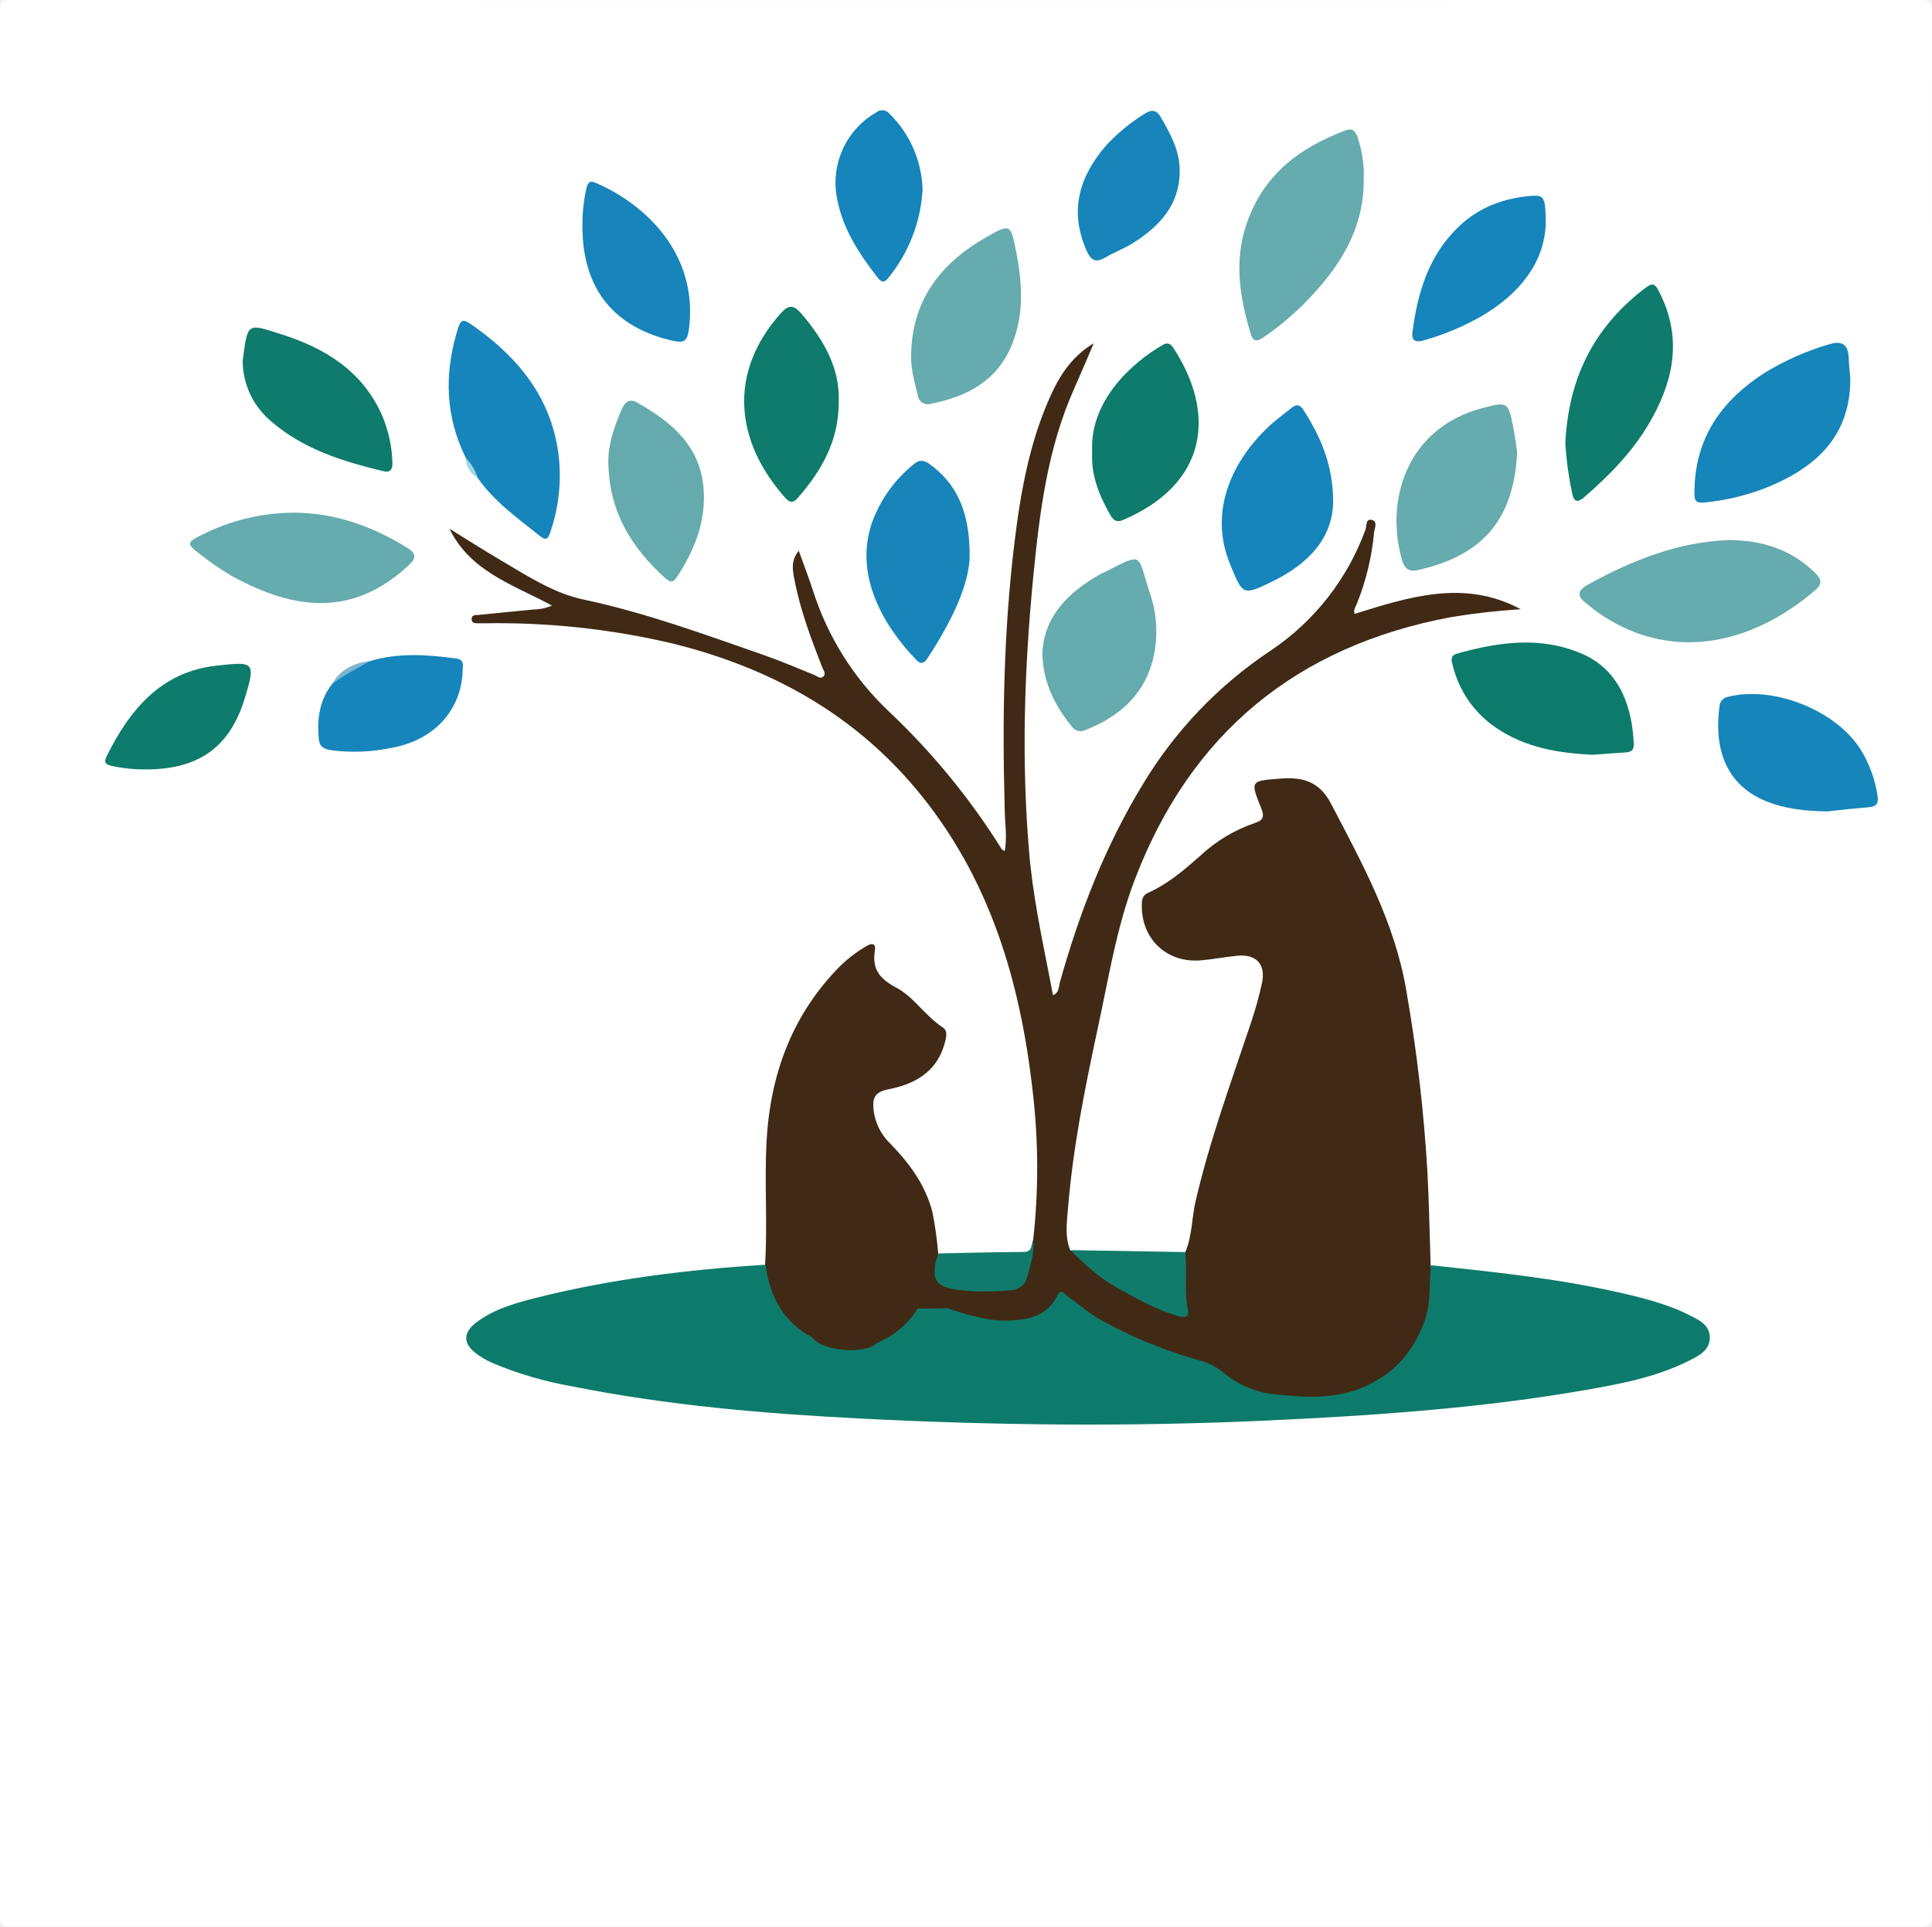
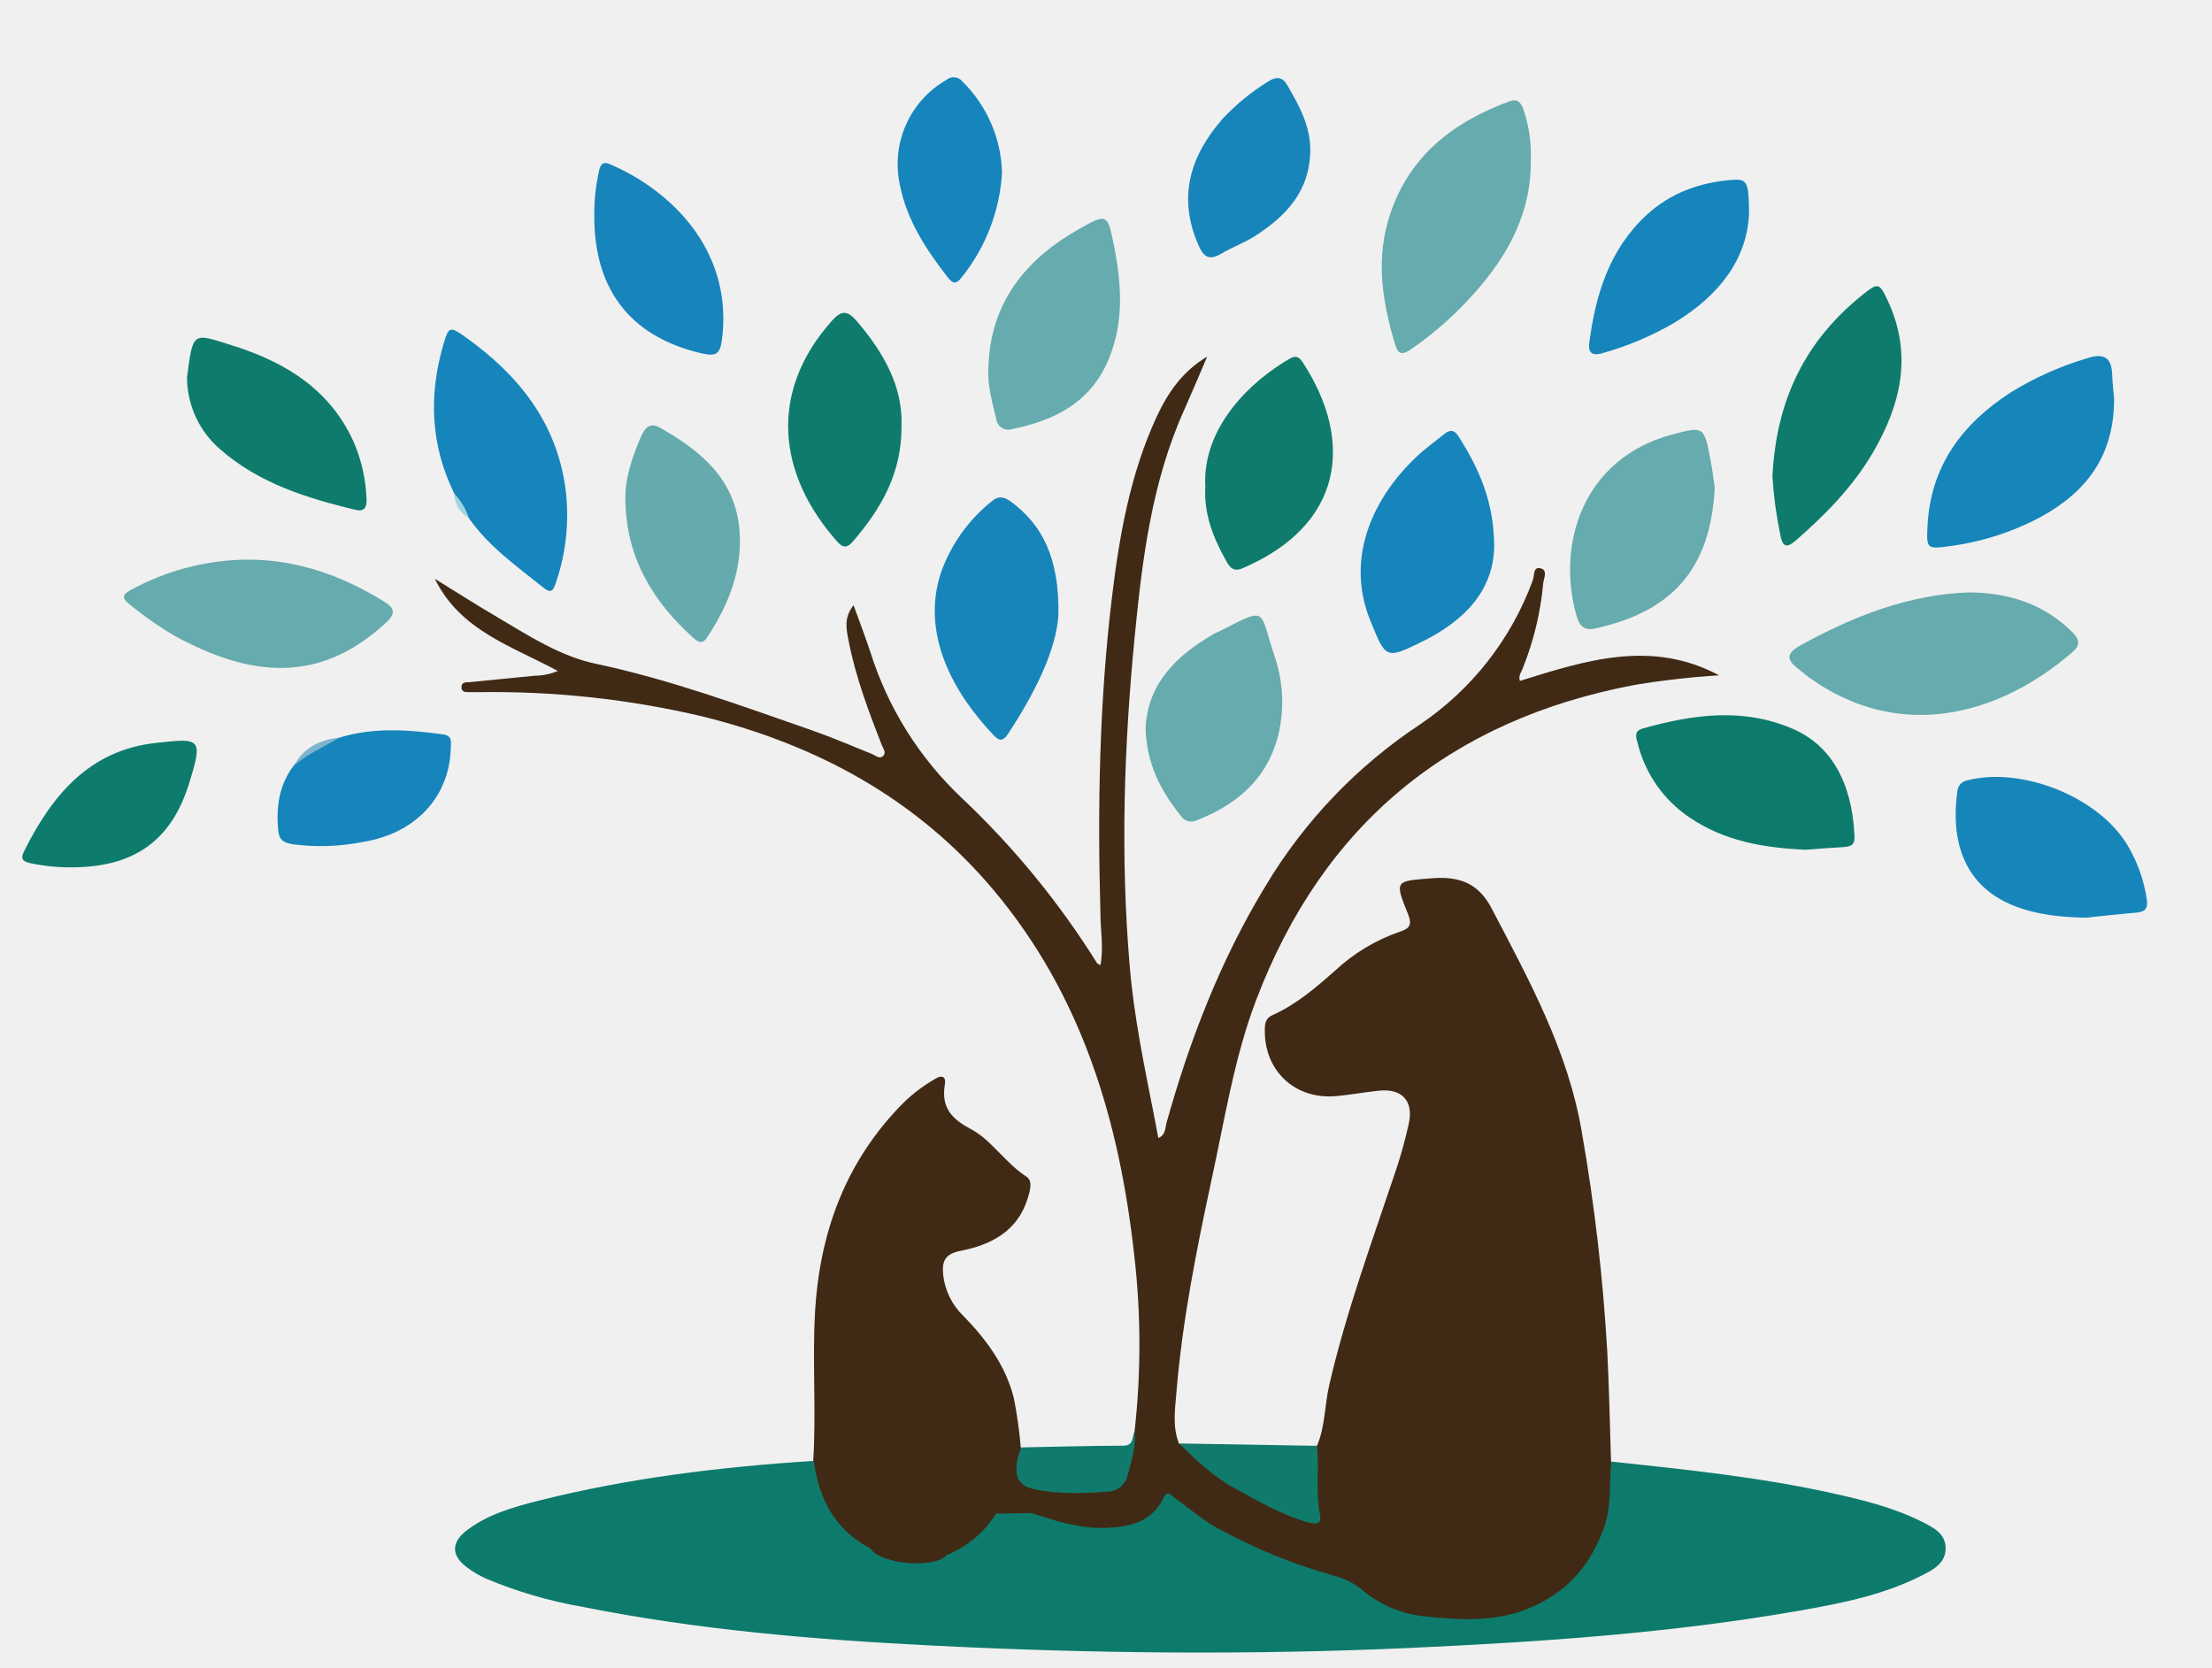
- <svg xmlns="http://www.w3.org/2000/svg" id="Layer_1" data-name="Layer 1" viewBox="0 0 465 463.6">
+ <svg xmlns="http://www.w3.org/2000/svg" id="Layer_1" data-name="Layer 1" viewBox="20.855 11.014 444.145 334.757">
  <defs>
-     <style>.cls-1{fill:#ffffff;}.cls-2{fill:#402a15;}.cls-3{fill:#0d7b6c;}.cls-4{fill:#66abad;}.cls-5{fill:#1685ba;}.cls-6{fill:#1685bb;}.cls-7{fill:#1785ba;}.cls-8{fill:#0e7b6c;}.cls-9{fill:#1686ba;}.cls-10{fill:#66abae;}.cls-11{fill:#65abad;}.cls-12{fill:#1585bb;}.cls-13{fill:#1784bb;}.cls-14{fill:#1685bc;}.cls-15{fill:#1585bc;}.cls-16{fill:#0d7c6c;}.cls-17{fill:#117b6b;}.cls-18{fill:#107b6c;}.cls-19{fill:#7db5cf;}.cls-20{fill:#a0d6e0;}</style>
+     <style>.cls-1{fill:#ffffff00;}.cls-2{fill:#402a15;}.cls-3{fill:#0d7b6c;}.cls-4{fill:#66abad;}.cls-5{fill:#1685ba;}.cls-6{fill:#1685bb;}.cls-7{fill:#1785ba;}.cls-8{fill:#0e7b6c;}.cls-9{fill:#1686ba;}.cls-10{fill:#66abae;}.cls-11{fill:#65abad;}.cls-12{fill:#1585bb;}.cls-13{fill:#1784bb;}.cls-14{fill:#1685bc;}.cls-15{fill:#1585bc;}.cls-16{fill:#0d7c6c;}.cls-17{fill:#117b6b;}.cls-18{fill:#107b6c;}.cls-19{fill:#7db5cf;}.cls-20{fill:#a0d6e0;}</style>
  </defs>
  <path class="cls-1" d="M-15,503.73c-2.4,0-2.87-.47-2.87-2.87q.11-228.93,0-457.86c0-2.4.47-2.87,2.87-2.87q229.64.12,459.26,0c2.4,0,2.87.47,2.87,2.87q-.11,228.93,0,457.86c0,2.4-.47,2.87-2.87,2.87" transform="translate(17.87 -40.13)" />
  <path class="cls-2" d="M230.79,338.54a156.09,156.09,0,0,0-.09-35.63c-3-26.79-10.43-51.86-28.16-73-15.45-18.39-35.45-29.2-58.47-34.92A183.65,183.65,0,0,0,99,190.11H97.2c-.72,0-1.57,0-1.56-1s.84-1,1.56-1l13.24-1.31a11.74,11.74,0,0,0,4.54-.95c-9.23-5-19.61-8.1-24.68-18.5,4.09,2.52,8.14,5.12,12.28,7.55,6.43,3.78,12.77,8,20.14,9.53,14.74,3.13,28.82,8.31,43,13.24,4.18,1.45,8.26,3.2,12.36,4.86.74.3,1.47,1.08,2.21.4s0-1.55-.27-2.23c-2.66-6.84-5.26-13.7-6.65-20.94-.44-2.28-1-4.59,1-7.11,1.21,3.35,2.38,6.38,3.39,9.46a68.54,68.54,0,0,0,18.33,29.24,167.73,167.73,0,0,1,27.14,33.12c.1.16.35.23.71.45.67-3.53,0-7,0-10.39-.6-21.26-.23-42.49,2.33-63.63,1.5-12.42,3.68-24.7,9-36.17,2.24-4.81,5.2-9.07,10.11-12-1.55,3.61-3.07,7.23-4.67,10.82-6.5,14.5-8.39,30-9.91,45.58-2.13,21.89-2.85,43.8-1,65.76.85,10.37,3,20.52,5,30.72l.76,4c1.5-.58,1.36-2,1.66-3.08,4.67-16.68,10.88-32.73,19.91-47.57A101.21,101.21,0,0,1,288,196.66a59.62,59.62,0,0,0,22.77-29.06c.34-.9,0-2.62,1.41-2.38,1.67.28.78,2,.67,3a60.71,60.71,0,0,1-4.17,17.24c-.3.71-.84,1.39-.52,2.39,13.23-4.13,26.46-8.37,40-1.12a167.9,167.9,0,0,0-16.91,1.92c-37.12,7-62.63,28-76.05,63.29-4.44,11.67-6.33,24.11-9,36.29-3,14-5.82,28.1-7,42.43-.28,3.45-.84,7,.53,10.35,4.3,1.52,6.8,5.55,10.78,7.61,4.45,2.32,8.74,4.91,13.47,6.66,2.13.78,2.87.41,2.75-2.11-.19-3.9-1-7.9.67-11.71s1.54-8.17,2.48-12.23c3.42-14.8,8.67-29,13.47-43.38,1-3,1.81-6,2.5-9.08,1-4.57-1.31-7.13-6-6.65-2.9.3-5.77.85-8.68,1.1-8.31.7-14.47-5.27-14.22-13.52,0-1.34.33-2.21,1.56-2.76,4.75-2.13,8.67-5.5,12.51-8.89a36.54,36.54,0,0,1,13.07-7.86c1.81-.58,2.5-1.31,1.64-3.45-2.78-6.89-2.65-6.68,4.78-7.27,5.47-.42,9.33.94,12,6.1,7.51,14.36,15.31,28.52,18.08,44.83a381.11,381.11,0,0,1,5.12,44.15c.38,7.35.51,14.7.75,22.05,2.17,6.88.2,13.19-3.11,19.09-5.09,9.08-13.45,12.81-23.51,13.3-7.67.38-15.28,0-21.9-4.48-4.35-2.92-9.1-4.5-14-6.14-8.4-2.82-16.57-6.38-23.54-12.1-1.75-1.43-3-1.87-4.53.37-1.82,2.76-4.89,3.61-7.91,4a32,32,0,0,1-17.75-2.76,28.52,28.52,0,0,0-3-1.67c-1.82-.82-3.08-.54-3.68,1.5-2.88,3.91-6,7.51-11.05,8.65-4.92-.12-9.95.91-14.67-1.38-7.31-2.61-9.94-8.91-12.17-15.5a3.1,3.1,0,0,1,.63-3c.62-9.8-.17-19.62.34-29.41.84-16.24,6.09-30.77,17.79-42.53a31.86,31.86,0,0,1,6.42-4.83c1.36-.82,2.13-.35,1.89,1.08-.76,4.55,1.13,6.89,5.23,9.05s6.93,6.82,11.11,9.52c1.38.9.74,2.82.32,4.26-2,6.7-7.38,9.47-13.54,10.66-3.24.63-3.71,2.23-3.47,4.79a13.47,13.47,0,0,0,4.08,8.29c4.61,4.73,8.49,10,10.12,16.51a90.53,90.53,0,0,1,1.39,9.91,5.15,5.15,0,0,1,.28,1.71c-.1,4.93.86,6,5.86,6.28,3.14.17,6.28,0,9.41,0,2,0,3.83-.76,4.5-2.69C229.1,344.27,230.44,341.55,230.79,338.54Z" transform="translate(17.87 -40.13)" />
  <path class="cls-3" d="M193.1,363.34A20.83,20.83,0,0,0,203,355c2.3-1.79,4.63-.9,7-.1,4.85,1.57,9.68,3.16,14.92,3,4.88-.19,9.28-1.12,11.65-5.95.93-1.88,1.67-.5,2.36,0,2.92,2.06,5.58,4.45,8.79,6.15a109.58,109.58,0,0,0,23.22,9.42,15.07,15.07,0,0,1,6,3.2,22.92,22.92,0,0,0,12.71,5c7.22.75,14.55,1.1,21.56-2.21S322.41,365.06,325,358c1.63-4.46,1.05-9,1.53-13.42,14.85,1.6,29.72,3.11,44.33,6.35,6.14,1.36,12.29,2.85,17.95,5.7,2.23,1.13,4.86,2.33,4.84,5.41,0,2.88-2.4,4.2-4.55,5.3-7.78,4-16.27,5.68-24.76,7.17-25.8,4.52-51.86,6.28-78,7.48-32.24,1.47-64.46,1.15-96.66-.49-23.43-1.19-46.81-3.15-69.88-7.78a88.29,88.29,0,0,1-19.1-5.59,19.71,19.71,0,0,1-4.2-2.49c-2.93-2.31-2.85-4.9.14-7.19,4.26-3.28,9.33-4.69,14.43-6,18.16-4.57,36.67-6.82,55.32-8,1,7.65,4.23,13.83,11.31,17.55C182.57,365.52,187.85,364.2,193.1,363.34Z" transform="translate(17.87 -40.13)" />
  <path class="cls-4" d="M398.38,170.08c8,.07,15,2.32,20.72,8,1.49,1.48,1.59,2.64,0,4-15.27,13.19-35.15,17.82-52.84,5.1-.75-.54-1.44-1.18-2.19-1.74-2.38-1.81-2.51-3.09.43-4.73C375.09,174.89,386.15,170.49,398.38,170.08Z" transform="translate(17.87 -40.13)" />
  <path class="cls-4" d="M310.35,83.2c.16,10.56-4.5,19.12-11.27,26.73a69.34,69.34,0,0,1-12.82,11.36c-1.45,1-2.47,1.23-3.1-.83-2.67-8.74-4.05-17.54-1-26.46,3.94-11.67,12.65-18.34,23.78-22.47,1.65-.61,2.29,0,2.85,1.36A27.63,27.63,0,0,1,310.35,83.2Z" transform="translate(17.87 -40.13)" />
  <path class="cls-5" d="M427.47,131.1c.07,11.56-5.6,18.84-14.74,23.84a53.79,53.79,0,0,1-18.53,5.89c-4.34.6-4.42.39-4.19-4.12.61-12,6.95-20.46,16.67-26.76A63.47,63.47,0,0,1,422.3,123c2.94-.93,4.64-.19,4.77,3.15C427.14,128.05,427.37,129.9,427.47,131.1Z" transform="translate(17.87 -40.13)" />
  <path class="cls-3" d="M365.52,221.75c-8.26-.38-16.24-1.68-23.26-6.46a25.23,25.23,0,0,1-10.42-14.8c-.32-1.21-.88-2.56,1-3.09,10-2.8,20.08-4.25,30.08.06,9.32,4,12.11,13.33,12.43,21.75.06,1.58-.84,1.94-2.18,2C370.63,221.35,368.07,221.57,365.52,221.75Z" transform="translate(17.87 -40.13)" />
  <path class="cls-6" d="M94.23,150.29c-4.78-9.66-5.2-19.65-2.25-29.88,1.08-3.76,1.31-3.84,4.53-1.54,10.53,7.52,18.18,17,20,30.25a41.87,41.87,0,0,1-2,19.28c-.56,1.68-1.18,1.72-2.42.72-5.36-4.29-11-8.26-15-14A16.81,16.81,0,0,1,94.23,150.29Z" transform="translate(17.87 -40.13)" />
  <path class="cls-7" d="M215.5,174.65c-.44,7.07-4.74,15.64-10.09,23.81-.7,1.07-1.48,1.79-2.74.47-8.08-8.38-14.89-20.35-10.75-32.82a31.93,31.93,0,0,1,10.21-14.33c1.25-1.05,2.31-1,3.72,0C212.32,156.47,215.72,163.28,215.5,174.65Z" transform="translate(17.87 -40.13)" />
  <path class="cls-6" d="M303,161c-.19,8.73-6,14.82-14.53,19-7.26,3.56-7.23,3.35-10.27-4.07-5.36-13,.79-25.14,9.18-33.06,1.77-1.68,3.77-3.11,5.67-4.64,1.15-.92,2-.74,2.82.57C299.92,145.18,303,151.88,303,161Z" transform="translate(17.87 -40.13)" />
  <path class="cls-4" d="M347.28,149c-.8,16.62-8.78,25-24.1,28.35-2.09.46-3.07-.62-3.58-2.37-4.2-14.38,1.08-31.78,19.17-36.61,6.3-1.68,6.36-1.58,7.6,4.76C346.82,145.4,347.09,147.7,347.28,149Z" transform="translate(17.87 -40.13)" />
  <path class="cls-4" d="M52.72,163.5c10,0,19,3.24,27.37,8.41,2.52,1.54,2.12,2.68.2,4.44-13,11.88-26.61,11-42.24,2.45a66.57,66.57,0,0,1-7.79-5.32c-3.22-2.41-3.24-2.84.27-4.56A49.58,49.58,0,0,1,52.72,163.5Z" transform="translate(17.87 -40.13)" />
  <path class="cls-8" d="M358.87,146.91c.74-15.76,6.81-27.6,18.25-36.7,2.95-2.34,3.22-2.29,4.88,1.24,5.07,10.81,2.7,20.91-3,30.63-4,6.8-9.47,12.38-15.39,17.53-1.7,1.48-2.66,1.59-3.14-1A83.42,83.42,0,0,1,358.87,146.91Z" transform="translate(17.87 -40.13)" />
  <path class="cls-4" d="M233,197.33c.43-9,6.27-14.66,13.87-19,.4-.23.85-.38,1.26-.59,9.41-4.82,7.68-4.26,10.69,4.91a28.4,28.4,0,0,1,.63,16.85c-2.4,8.43-8.47,13.34-16.32,16.4a2.53,2.53,0,0,1-3.08-1C236,209.88,233.18,204.39,233,197.33Z" transform="translate(17.87 -40.13)" />
  <path class="cls-9" d="M421.87,235.39c-5-.1-9.8-.54-14.47-2.38-10.87-4.28-12.64-14.23-11.4-23a2.4,2.4,0,0,1,1.92-2.18c11-2.85,26.4,3.27,32.24,13a29.53,29.53,0,0,1,3.87,10.8c.29,1.87-.29,2.59-2.07,2.74C428.59,234.66,425.23,235,421.87,235.39Z" transform="translate(17.87 -40.13)" />
  <path class="cls-10" d="M201.44,124.87c.41-13,7.45-21.66,18.24-27.77,5.65-3.2,5.7-3,7,3.47,1.48,7.53,2,15-.94,22.35-3.57,8.92-10.86,12.63-19.62,14.39a2.42,2.42,0,0,1-3.1-2.07C202.21,131.84,201.19,128.47,201.44,124.87Z" transform="translate(17.87 -40.13)" />
  <path class="cls-8" d="M245,148.88c-.68-12.25,9.56-21.49,17-25.76,1.22-.7,1.9-.24,2.57.79,10.31,15.77,8.22,32.65-12.15,41.35-2.07.88-2.77-.65-3.47-1.94C246.4,158.75,244.69,154,245,148.88Z" transform="translate(17.87 -40.13)" />
  <path class="cls-8" d="M184,136.75c.05,9.49-4.16,16.6-9.76,23.1-.92,1.07-1.78,1.56-3.07.12-12.13-13.58-13.9-30.15-1.14-44.43,1.87-2.09,3.08-2.12,4.92,0C180.36,121.85,184.3,128.67,184,136.75Z" transform="translate(17.87 -40.13)" />
  <path class="cls-8" d="M40.54,126.94c1.2-9.42,1.13-8.94,9.09-6.44,10.66,3.35,19.78,8.87,24.51,19.7a31.83,31.83,0,0,1,2.44,11.19c.08,1.61-.46,2.55-2.21,2.12-9.79-2.37-19.35-5.31-27.13-12.12A19.07,19.07,0,0,1,40.54,126.94Z" transform="translate(17.87 -40.13)" />
  <path class="cls-11" d="M128.59,152.58c-.35-4.85,1.19-9.24,3-13.56.7-1.66,1.71-3.3,3.92-2,8.17,4.62,15.09,10.28,15.95,20.54.67,8-2.2,15.06-6.53,21.61-1,1.51-1.93.76-2.84-.06C134.19,172,129,163.46,128.59,152.58Z" transform="translate(17.87 -40.13)" />
  <path class="cls-12" d="M354.17,94c-.36,9.27-6.16,16.64-15.1,22A61.68,61.68,0,0,1,324.92,122c-1.58.48-3.16.55-2.83-2,1.27-9.68,4-18.71,11.44-25.63,4.83-4.47,10.65-6.57,17.09-7.1C353.82,87,354.13,87.58,354.17,94Z" transform="translate(17.87 -40.13)" />
  <path class="cls-13" d="M122.31,94.5a39.32,39.32,0,0,1,.9-8.79c.28-1.38.66-2.29,2.25-1.6,12.44,5.35,24.3,17.21,22.6,34.23-.43,4.22-1.09,4.58-5.32,3.47C129.33,118.3,122.28,109.07,122.31,94.5Z" transform="translate(17.87 -40.13)" />
  <path class="cls-14" d="M71.11,199.24c6.87-2.1,13.83-1.6,20.8-.66,2,.27,1.62,1.59,1.58,2.86-.28,9.67-7,17-17.57,18.73a43.19,43.19,0,0,1-14,.5c-1.89-.31-2.89-.75-3.08-2.86-.42-4.7.18-9.06,3.09-12.92C64.25,201.77,67.7,200.54,71.11,199.24Z" transform="translate(17.87 -40.13)" />
  <path class="cls-15" d="M204.18,85.73A36.88,36.88,0,0,1,196,106.92c-1,1.27-1.64,1.25-2.65,0-4.4-5.66-8.3-11.54-9.7-18.75A19.51,19.51,0,0,1,193,67.19a2.27,2.27,0,0,1,3.29.38A26.61,26.61,0,0,1,204.18,85.73Z" transform="translate(17.87 -40.13)" />
  <path class="cls-7" d="M266.07,81.54c-.14,8-4.86,13-11.11,17-2.16,1.37-4.61,2.26-6.81,3.56-2.56,1.52-3.6.44-4.62-1.94C239.42,90.61,242,82.42,248.46,75a44.55,44.55,0,0,1,9.17-7.5c1.54-1,2.79-1,3.78.66C263.84,72.33,266.17,76.5,266.07,81.54Z" transform="translate(17.87 -40.13)" />
  <path class="cls-16" d="M17.42,225.28a38.2,38.2,0,0,1-8.32-.83c-1.38-.31-2.11-.73-1.32-2.32,5.57-11.22,13.09-20.35,26.43-21.82,9.07-1,9.61-1.08,6.73,8.17C37.31,220.13,29.7,225.24,17.42,225.28Z" transform="translate(17.87 -40.13)" />
  <path class="cls-17" d="M267.41,341.42c.51,4.6-.31,9.25.62,13.88.47,2.3-1.47,1.76-2.83,1.36-5.1-1.51-9.68-4.17-14.29-6.71-4.24-2.33-7.75-5.61-11.17-9Z" transform="translate(17.87 -40.13)" />
  <path class="cls-18" d="M230.79,338.54c.37,3.07-.67,6-1.4,8.85a4.28,4.28,0,0,1-3.43,3.18c-5.08.4-10.16.65-15.26-.44-3.8-.8-3.94-3.15-3.41-6.09a14.84,14.84,0,0,1,.78-2.3c6.82-.13,13.64-.32,20.46-.35C230.71,341.38,230.25,339.65,230.79,338.54Z" transform="translate(17.87 -40.13)" />
  <path class="cls-19" d="M71.11,199.24c-3.07,1.85-6.4,3.27-9.13,5.65C63.94,201.26,67.16,199.67,71.11,199.24Z" transform="translate(17.87 -40.13)" />
  <path class="cls-20" d="M94.23,150.29a12.75,12.75,0,0,1,2.89,4.83A5.44,5.44,0,0,1,94.23,150.29Z" transform="translate(17.87 -40.13)" />
  <path class="cls-2" d="M193.1,363.34c-2.52,2.83-13.37,1.88-15.4-1.35C182.7,364,187.93,363.3,193.1,363.34Z" transform="translate(17.87 -40.13)" />
  <path class="cls-2" d="M210,354.93l-7,.1C204.75,351.75,206.17,351.73,210,354.93Z" transform="translate(17.87 -40.13)" />
</svg>
